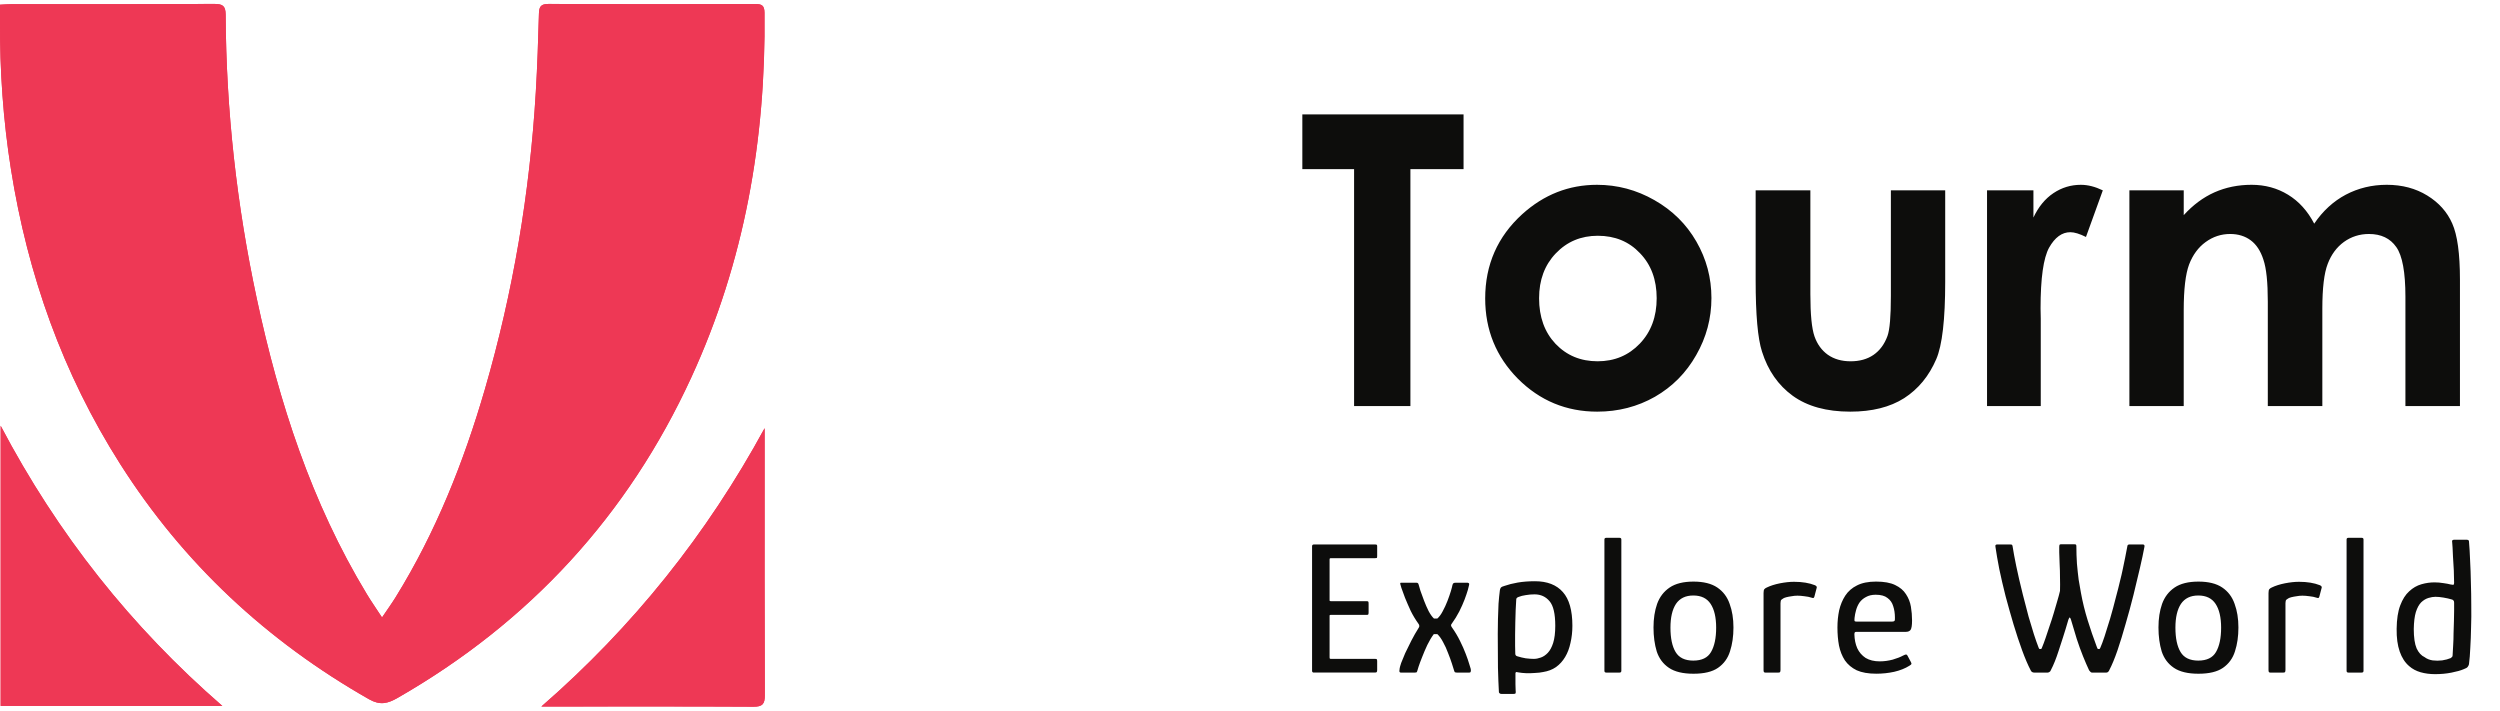
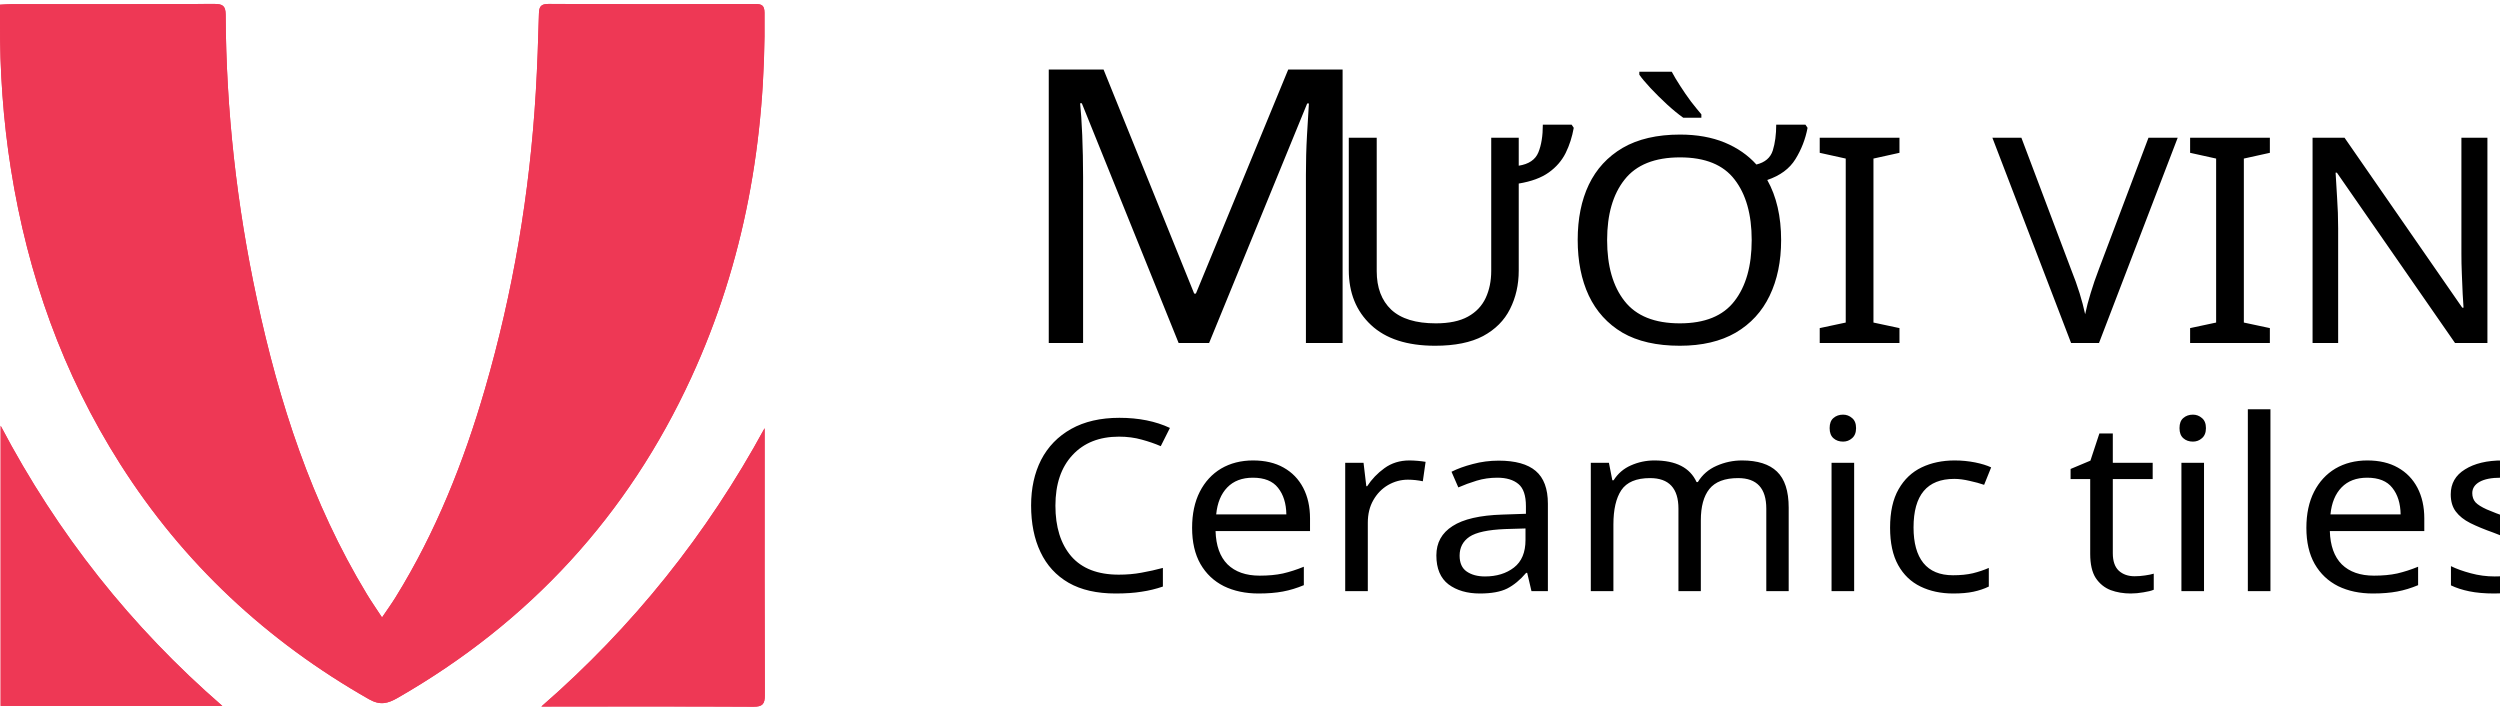
<svg xmlns="http://www.w3.org/2000/svg" version="1.1" id="Layer_1" x="0px" y="0px" width="197px" height="56px" viewBox="0 0 197 56" enable-background="new 0 0 197 56" xml:space="preserve">
-   <path fill="#0D0D0C" d="M102.625,9.016h12.703v4.313h-4.188V32h-4.438V13.328h-4.078V9.016z M125.844,14.563  c1.604,0,3.109,0.401,4.516,1.203c1.417,0.802,2.521,1.891,3.313,3.266s1.188,2.859,1.188,4.453c0,1.604-0.401,3.104-1.203,4.5  c-0.791,1.396-1.875,2.49-3.25,3.281c-1.375,0.781-2.891,1.172-4.547,1.172c-2.438,0-4.521-0.865-6.25-2.594  c-1.719-1.74-2.578-3.849-2.578-6.328c0-2.656,0.974-4.87,2.922-6.641C121.661,15.333,123.625,14.563,125.844,14.563z   M125.906,18.578c-1.323,0-2.428,0.463-3.313,1.391c-0.875,0.917-1.313,2.094-1.313,3.531c0,1.479,0.433,2.677,1.297,3.594  c0.875,0.917,1.979,1.375,3.313,1.375c1.333,0,2.442-0.463,3.328-1.391c0.885-0.927,1.328-2.12,1.328-3.578  s-0.438-2.641-1.313-3.547C128.37,19.037,127.26,18.578,125.906,18.578z M138.344,15h4.313v8.188c0,1.594,0.109,2.703,0.328,3.328  c0.219,0.615,0.567,1.094,1.047,1.438c0.49,0.344,1.089,0.516,1.797,0.516s1.307-0.167,1.797-0.5c0.5-0.344,0.87-0.844,1.109-1.5  c0.177-0.49,0.266-1.537,0.266-3.141V15h4.281v7.203c0,2.969-0.234,5-0.703,6.094c-0.573,1.334-1.417,2.359-2.531,3.078  c-1.115,0.709-2.531,1.063-4.25,1.063c-1.865,0-3.375-0.416-4.531-1.25c-1.146-0.834-1.953-1.994-2.422-3.484  c-0.334-1.031-0.5-2.906-0.5-5.625V15z M156.578,15h3.656v2.141c0.396-0.844,0.922-1.484,1.578-1.922s1.375-0.656,2.156-0.656  c0.553,0,1.13,0.146,1.734,0.438l-1.328,3.672c-0.5-0.25-0.911-0.375-1.234-0.375c-0.656,0-1.214,0.406-1.672,1.219  c-0.447,0.813-0.672,2.406-0.672,4.781l0.016,0.828V32h-4.234V15z M167.797,15h4.281v1.953c0.729-0.802,1.537-1.401,2.422-1.797  c0.896-0.396,1.87-0.594,2.922-0.594c1.063,0,2.021,0.26,2.875,0.781c0.854,0.521,1.542,1.281,2.063,2.281  c0.677-1,1.506-1.76,2.484-2.281c0.989-0.521,2.067-0.781,3.234-0.781c1.208,0,2.271,0.281,3.188,0.844  c0.916,0.563,1.573,1.297,1.969,2.203c0.406,0.906,0.609,2.38,0.609,4.422V32h-4.297v-8.625c0-1.927-0.24-3.229-0.719-3.906  c-0.479-0.688-1.198-1.031-2.156-1.031c-0.729,0-1.386,0.208-1.969,0.625c-0.573,0.417-1,0.995-1.281,1.734  c-0.281,0.729-0.422,1.906-0.422,3.531V32h-4.297v-8.234c0-1.521-0.114-2.62-0.344-3.297c-0.219-0.688-0.553-1.198-1-1.531  c-0.448-0.333-0.989-0.5-1.625-0.5c-0.708,0-1.354,0.213-1.938,0.641c-0.573,0.417-1.005,1.005-1.297,1.766  c-0.281,0.76-0.422,1.958-0.422,3.594V32h-4.281V15z" />
-   <path fill="#0D0D0C" d="M103.541,53c-0.1,0-0.15-0.045-0.15-0.135V43.04c0-0.09,0.051-0.136,0.15-0.136h4.815  c0.079,0,0.125,0.011,0.135,0.031c0.02,0.01,0.03,0.049,0.03,0.119v0.766c0,0.08-0.011,0.13-0.03,0.15  c-0.021,0.01-0.065,0.014-0.135,0.014h-3.48c-0.05,0-0.08,0.011-0.09,0.031c-0.011,0.01-0.015,0.039-0.015,0.09v3.149  c0,0.05,0.004,0.085,0.015,0.104c0.021,0.011,0.05,0.016,0.09,0.016h2.806c0.079,0,0.125,0.01,0.135,0.029  c0.02,0.021,0.029,0.076,0.029,0.166v0.689c0,0.08-0.01,0.135-0.029,0.165c-0.01,0.021-0.056,0.03-0.135,0.03h-2.806  c-0.05,0-0.08,0.005-0.09,0.016c-0.011,0.01-0.015,0.039-0.015,0.09v3.225c0,0.05,0.004,0.085,0.015,0.105  c0.01,0.02,0.04,0.029,0.09,0.029h3.45c0.1,0,0.155,0.01,0.165,0.03c0.02,0.021,0.03,0.075,0.03,0.165v0.689  c0,0.09-0.016,0.146-0.046,0.166c-0.02,0.02-0.069,0.029-0.149,0.029H103.541z M110.384,53c-0.05,0-0.085-0.02-0.104-0.061  c-0.011-0.049-0.011-0.1,0-0.149c0.01-0.06,0.015-0.104,0.015-0.136c0.01-0.069,0.05-0.209,0.12-0.42  c0.08-0.209,0.185-0.465,0.314-0.764c0.141-0.301,0.301-0.625,0.48-0.976s0.38-0.7,0.6-1.05c0.03-0.051,0.04-0.096,0.03-0.135  c0-0.051-0.02-0.101-0.06-0.15c-0.23-0.32-0.436-0.66-0.615-1.02c-0.17-0.371-0.32-0.716-0.45-1.035  c-0.12-0.32-0.215-0.58-0.285-0.78c-0.06-0.21-0.09-0.315-0.09-0.315c-0.01-0.06,0.01-0.09,0.061-0.09h1.215  c0.05,0,0.085,0.01,0.104,0.03c0.03,0.01,0.056,0.055,0.075,0.135c0.021,0.069,0.065,0.226,0.135,0.465  c0.08,0.229,0.175,0.49,0.285,0.78s0.23,0.564,0.36,0.824c0.14,0.261,0.279,0.455,0.42,0.586c0.05,0,0.095,0,0.135,0  s0.085,0,0.135,0c0.15-0.131,0.29-0.32,0.42-0.57c0.141-0.26,0.266-0.529,0.375-0.811c0.11-0.289,0.2-0.549,0.271-0.779  c0.07-0.24,0.11-0.395,0.12-0.465c0.02-0.08,0.045-0.131,0.075-0.15c0.029-0.029,0.09-0.045,0.18-0.045h0.93  c0.03,0,0.061,0.01,0.09,0.03c0.04,0.01,0.056,0.05,0.045,0.12c-0.01,0.07-0.045,0.209-0.104,0.42  c-0.061,0.21-0.146,0.46-0.255,0.75c-0.11,0.289-0.25,0.605-0.42,0.945c-0.17,0.33-0.37,0.654-0.601,0.975  c-0.069,0.07-0.064,0.16,0.016,0.27c0.25,0.35,0.465,0.711,0.645,1.08c0.18,0.36,0.33,0.7,0.45,1.02  c0.12,0.311,0.21,0.57,0.27,0.781c0.07,0.209,0.11,0.34,0.12,0.39c0.021,0.09,0.021,0.165,0,0.225  c-0.01,0.05-0.045,0.075-0.104,0.075h-0.96c-0.08,0-0.141-0.01-0.181-0.029c-0.029-0.031-0.055-0.086-0.074-0.166  c-0.03-0.1-0.085-0.275-0.165-0.525s-0.181-0.524-0.301-0.824c-0.109-0.301-0.239-0.585-0.39-0.855  c-0.14-0.27-0.29-0.479-0.45-0.629c-0.06,0-0.1,0-0.12,0c-0.01,0-0.024,0-0.045,0c-0.02,0-0.06,0-0.12,0  c-0.18,0.239-0.35,0.524-0.51,0.854c-0.149,0.319-0.285,0.635-0.404,0.944c-0.12,0.301-0.216,0.556-0.285,0.766  c-0.061,0.199-0.09,0.3-0.09,0.3c-0.021,0.08-0.046,0.13-0.075,0.149c-0.03,0.011-0.075,0.016-0.136,0.016H110.384z M118.114,54.545  c-0.03-0.529-0.056-1.175-0.075-1.936c-0.01-0.76-0.015-1.645-0.015-2.654c0.01-0.359,0.015-0.745,0.015-1.155  c0.01-0.42,0.025-0.829,0.045-1.229c0.03-0.4,0.065-0.75,0.105-1.051c0.01-0.08,0.034-0.149,0.074-0.209  c0.051-0.061,0.155-0.11,0.315-0.15c0.28-0.1,0.62-0.186,1.02-0.256c0.41-0.069,0.86-0.104,1.351-0.104  c0.97,0,1.705,0.285,2.205,0.854c0.5,0.561,0.75,1.445,0.75,2.656c0,0.479-0.051,0.93-0.15,1.35c-0.09,0.42-0.229,0.79-0.42,1.109  c-0.19,0.32-0.43,0.586-0.72,0.795c-0.29,0.201-0.63,0.33-1.021,0.391c-0.18,0.04-0.395,0.064-0.645,0.074  c-0.24,0.021-0.476,0.025-0.705,0.016c-0.23-0.01-0.425-0.029-0.585-0.061c-0.07-0.02-0.125-0.029-0.165-0.029  s-0.065,0.029-0.075,0.09c0,0.08,0,0.2,0,0.359c0,0.16,0,0.33,0,0.511c0.01,0.19,0.015,0.354,0.015,0.495  c0.011,0.09,0.011,0.154,0,0.195c0,0.049-0.055,0.074-0.165,0.074h-0.96c-0.06,0-0.104-0.015-0.135-0.045  C118.144,54.615,118.124,54.585,118.114,54.545z M119.404,51.5c0,0.08,0.02,0.135,0.06,0.165s0.085,0.05,0.135,0.06  c0.19,0.061,0.4,0.11,0.63,0.15c0.24,0.029,0.45,0.045,0.631,0.045c0.18,0,0.364-0.035,0.555-0.105  c0.2-0.069,0.385-0.194,0.555-0.375c0.17-0.18,0.311-0.439,0.42-0.779c0.11-0.35,0.165-0.801,0.165-1.35  c0-0.94-0.149-1.586-0.45-1.936c-0.3-0.359-0.694-0.54-1.185-0.54c-0.24,0-0.47,0.021-0.69,0.06c-0.22,0.03-0.414,0.08-0.585,0.15  c-0.05,0.02-0.09,0.045-0.119,0.075c-0.03,0.03-0.046,0.069-0.046,0.12c-0.02,0.24-0.034,0.515-0.045,0.824  c-0.01,0.311-0.02,0.636-0.029,0.976c0,0.33-0.005,0.655-0.016,0.976c0,0.319,0,0.609,0,0.869S119.394,51.35,119.404,51.5z   M126.428,52.865v-10.35c0-0.091,0.05-0.136,0.15-0.136h1.035c0.1,0,0.149,0.045,0.149,0.136v10.35c0,0.09-0.05,0.135-0.149,0.135  h-1.035C126.478,53,126.428,52.955,126.428,52.865z M133.447,53.09c-0.83,0-1.476-0.154-1.936-0.465s-0.779-0.74-0.96-1.29  c-0.17-0.56-0.255-1.19-0.255-1.89c0-0.7,0.095-1.32,0.285-1.86c0.2-0.55,0.53-0.979,0.99-1.29s1.085-0.465,1.875-0.465  s1.415,0.154,1.875,0.465s0.785,0.74,0.975,1.29c0.2,0.54,0.3,1.16,0.3,1.86c0,0.699-0.09,1.324-0.27,1.875  c-0.17,0.55-0.485,0.984-0.945,1.305C134.932,52.936,134.287,53.09,133.447,53.09z M133.432,52.055c0.67,0,1.136-0.225,1.396-0.675  c0.27-0.46,0.405-1.101,0.405-1.92c0-0.81-0.146-1.435-0.436-1.875s-0.745-0.66-1.365-0.66c-0.609,0-1.064,0.22-1.364,0.66  c-0.29,0.44-0.436,1.065-0.436,1.875c0,0.83,0.135,1.47,0.405,1.92C132.307,51.83,132.772,52.055,133.432,52.055z M141.369,45.846  c0.649,0,1.2,0.09,1.649,0.27c0.061,0.029,0.101,0.06,0.12,0.09c0.03,0.029,0.035,0.07,0.016,0.12l-0.181,0.69  c-0.02,0.06-0.045,0.094-0.074,0.104c-0.021,0.01-0.061,0.005-0.12-0.015c-0.181-0.061-0.375-0.101-0.585-0.121  c-0.21-0.029-0.396-0.045-0.556-0.045s-0.314,0.016-0.465,0.045c-0.149,0.021-0.285,0.045-0.405,0.076  c-0.109,0.029-0.189,0.06-0.239,0.09c-0.051,0.029-0.101,0.064-0.15,0.104s-0.075,0.13-0.075,0.271v5.265  c0,0.09-0.015,0.149-0.045,0.181c-0.03,0.02-0.075,0.029-0.135,0.029h-1.021c-0.029,0-0.06-0.01-0.09-0.029  c-0.029-0.021-0.045-0.07-0.045-0.15v-6.09c0-0.15,0.021-0.25,0.061-0.301c0.04-0.05,0.104-0.095,0.194-0.135  c0.29-0.141,0.636-0.25,1.035-0.33C140.669,45.885,141.039,45.846,141.369,45.846z M144.79,49.445c0-0.471,0.045-0.92,0.135-1.35  c0.101-0.431,0.26-0.816,0.48-1.156c0.229-0.35,0.54-0.619,0.93-0.81c0.39-0.2,0.89-0.3,1.5-0.3c0.63,0,1.13,0.09,1.5,0.27  c0.38,0.18,0.665,0.42,0.855,0.721c0.199,0.3,0.329,0.63,0.39,0.99c0.06,0.359,0.09,0.719,0.09,1.08c0,0.389-0.04,0.639-0.12,0.75  c-0.08,0.1-0.2,0.149-0.359,0.149h-3.915c-0.04,0-0.075,0.01-0.105,0.03c-0.03,0.02-0.045,0.074-0.045,0.164  c0.01,0.41,0.085,0.775,0.225,1.096c0.15,0.32,0.37,0.574,0.66,0.766c0.3,0.18,0.67,0.27,1.11,0.27c0.34,0,0.68-0.045,1.02-0.135  c0.341-0.101,0.61-0.205,0.811-0.315c0.1-0.05,0.175-0.08,0.225-0.09c0.061-0.011,0.115,0.04,0.165,0.149l0.24,0.45  c0.04,0.07,0.05,0.125,0.03,0.165c-0.021,0.03-0.07,0.07-0.15,0.12c-0.33,0.21-0.729,0.37-1.2,0.479  c-0.46,0.101-0.93,0.15-1.41,0.15c-0.63,0-1.145-0.09-1.545-0.27c-0.39-0.19-0.699-0.45-0.93-0.78  c-0.22-0.34-0.375-0.729-0.465-1.17C144.83,50.43,144.79,49.955,144.79,49.445z M149.32,48.68c0-0.34-0.045-0.645-0.136-0.914  c-0.079-0.271-0.229-0.486-0.449-0.646c-0.21-0.17-0.521-0.255-0.931-0.255c-0.3,0-0.555,0.06-0.765,0.18  c-0.21,0.109-0.38,0.255-0.51,0.436c-0.12,0.18-0.21,0.379-0.271,0.6c-0.06,0.21-0.1,0.415-0.12,0.615  c-0.01,0.119-0.01,0.199,0,0.24c0.021,0.029,0.07,0.045,0.15,0.045h2.805c0.09,0,0.15-0.016,0.181-0.045  C149.315,48.904,149.33,48.82,149.32,48.68z M160.303,53c-0.14,0-0.234-0.061-0.285-0.18c-0.22-0.42-0.444-0.945-0.675-1.575  c-0.229-0.63-0.455-1.31-0.675-2.04c-0.22-0.74-0.43-1.484-0.63-2.234c-0.19-0.75-0.355-1.461-0.495-2.131  c-0.13-0.67-0.23-1.25-0.3-1.74c-0.01-0.06-0.01-0.104,0-0.135c0.02-0.04,0.06-0.061,0.12-0.061c0.02,0,0.074,0,0.165,0  c0.1,0,0.21,0,0.33,0c0.13,0,0.244,0,0.345,0c0.109,0,0.18,0,0.21,0c0.07,0,0.115,0.011,0.135,0.031  c0.021,0.02,0.035,0.06,0.045,0.119c0.061,0.4,0.155,0.916,0.285,1.545c0.13,0.631,0.305,1.385,0.525,2.266  c0.159,0.63,0.31,1.205,0.449,1.725c0.15,0.52,0.29,0.985,0.421,1.395c0.13,0.4,0.25,0.74,0.359,1.021  c0.021,0.04,0.035,0.075,0.045,0.104c0.021,0.021,0.04,0.031,0.061,0.031c0.02,0,0.035,0,0.045,0s0.02,0,0.029,0  c0.03,0,0.051-0.011,0.061-0.031c0.02-0.029,0.035-0.064,0.045-0.104c0.08-0.19,0.17-0.43,0.27-0.72  c0.101-0.29,0.205-0.605,0.315-0.945c0.12-0.34,0.23-0.68,0.33-1.02c0.11-0.35,0.205-0.676,0.285-0.975  c0.09-0.301,0.16-0.561,0.21-0.781c0.01-0.319,0.01-0.67,0-1.049c0-0.381-0.01-0.746-0.03-1.096c-0.01-0.35-0.02-0.65-0.03-0.9  c0-0.25,0-0.395,0-0.435c0-0.06,0.006-0.104,0.016-0.135c0.01-0.04,0.045-0.06,0.104-0.06c0.03,0,0.096,0,0.195,0  c0.11,0,0.225,0,0.345,0s0.23,0,0.33,0c0.11,0,0.18,0,0.21,0c0.061,0,0.101,0.01,0.12,0.029c0.021,0.02,0.03,0.064,0.03,0.135  c0,0.45,0.015,0.905,0.045,1.365c0.04,0.45,0.085,0.87,0.135,1.26c0.061,0.391,0.12,0.735,0.18,1.035  c0.131,0.721,0.306,1.436,0.525,2.145c0.22,0.711,0.46,1.41,0.72,2.101c0.03,0.069,0.051,0.12,0.061,0.149  c0.02,0.021,0.04,0.031,0.06,0.031c0.021,0,0.035,0,0.045,0c0.011,0,0.025,0,0.045,0c0.021,0,0.045-0.035,0.075-0.105  c0.09-0.2,0.2-0.495,0.33-0.885c0.13-0.391,0.275-0.855,0.436-1.396c0.159-0.54,0.319-1.13,0.479-1.771  c0.12-0.439,0.22-0.834,0.3-1.185c0.09-0.35,0.165-0.675,0.226-0.975c0.069-0.31,0.13-0.601,0.18-0.87  c0.06-0.28,0.115-0.564,0.165-0.855c0.01-0.08,0.025-0.129,0.045-0.149c0.03-0.03,0.07-0.046,0.12-0.046c0.03,0,0.095,0,0.195,0  c0.1,0,0.21,0,0.329,0c0.131,0,0.245,0,0.346,0c0.1,0,0.165,0,0.194,0c0.12,0,0.16,0.076,0.12,0.226  c-0.08,0.431-0.194,0.97-0.345,1.62s-0.32,1.359-0.51,2.13c-0.19,0.761-0.396,1.515-0.615,2.265c-0.21,0.75-0.425,1.451-0.645,2.101  c-0.221,0.64-0.436,1.159-0.646,1.56c-0.01,0.041-0.04,0.086-0.09,0.135c-0.04,0.041-0.09,0.061-0.15,0.061c-0.08,0-0.194,0-0.345,0  c-0.14,0-0.285,0-0.435,0c-0.141,0-0.256,0-0.346,0c-0.05,0-0.095-0.025-0.135-0.075s-0.07-0.085-0.09-0.104  c-0.15-0.32-0.311-0.69-0.48-1.11s-0.335-0.875-0.494-1.364c-0.15-0.49-0.301-0.99-0.45-1.5c-0.03-0.101-0.061-0.16-0.09-0.181  c-0.03-0.03-0.07,0.024-0.12,0.165c-0.15,0.52-0.29,0.98-0.42,1.38c-0.12,0.39-0.235,0.745-0.346,1.065  c-0.1,0.31-0.199,0.59-0.3,0.84c-0.1,0.25-0.205,0.48-0.314,0.689c-0.021,0.07-0.061,0.12-0.12,0.15  c-0.051,0.029-0.096,0.045-0.136,0.045c-0.079,0-0.189,0-0.329,0c-0.141,0-0.28,0-0.421,0C160.473,53,160.373,53,160.303,53z   M173.238,53.09c-0.83,0-1.476-0.154-1.936-0.465s-0.779-0.74-0.96-1.29c-0.17-0.56-0.255-1.19-0.255-1.89  c0-0.7,0.095-1.32,0.285-1.86c0.2-0.55,0.53-0.979,0.99-1.29s1.085-0.465,1.875-0.465s1.415,0.154,1.875,0.465  s0.785,0.74,0.975,1.29c0.2,0.54,0.3,1.16,0.3,1.86c0,0.699-0.09,1.324-0.27,1.875c-0.17,0.55-0.485,0.984-0.945,1.305  C174.723,52.936,174.078,53.09,173.238,53.09z M173.223,52.055c0.67,0,1.136-0.225,1.396-0.675c0.27-0.46,0.405-1.101,0.405-1.92  c0-0.81-0.146-1.435-0.436-1.875s-0.745-0.66-1.365-0.66c-0.609,0-1.064,0.22-1.364,0.66c-0.29,0.44-0.436,1.065-0.436,1.875  c0,0.83,0.135,1.47,0.405,1.92C172.098,51.83,172.563,52.055,173.223,52.055z M181.16,45.846c0.649,0,1.2,0.09,1.649,0.27  c0.061,0.029,0.101,0.06,0.12,0.09c0.03,0.029,0.035,0.07,0.016,0.12l-0.181,0.69c-0.02,0.06-0.045,0.094-0.074,0.104  c-0.021,0.01-0.061,0.005-0.12-0.015c-0.181-0.061-0.375-0.101-0.585-0.121c-0.21-0.029-0.396-0.045-0.556-0.045  s-0.314,0.016-0.465,0.045c-0.149,0.021-0.285,0.045-0.405,0.076c-0.109,0.029-0.189,0.06-0.239,0.09  c-0.051,0.029-0.101,0.064-0.15,0.104s-0.075,0.13-0.075,0.271v5.265c0,0.09-0.015,0.149-0.045,0.181  c-0.03,0.02-0.075,0.029-0.135,0.029h-1.021c-0.029,0-0.06-0.01-0.09-0.029c-0.029-0.021-0.045-0.07-0.045-0.15v-6.09  c0-0.15,0.021-0.25,0.061-0.301c0.04-0.05,0.104-0.095,0.194-0.135c0.29-0.141,0.636-0.25,1.035-0.33  C180.46,45.885,180.83,45.846,181.16,45.846z M184.911,52.865v-10.35c0-0.091,0.05-0.136,0.149-0.136h1.035  c0.101,0,0.15,0.045,0.15,0.136v10.35c0,0.09-0.05,0.135-0.15,0.135h-1.035C184.961,53,184.911,52.955,184.911,52.865z   M188.855,49.55c0.01-0.76,0.104-1.375,0.284-1.845c0.181-0.48,0.415-0.85,0.705-1.109c0.29-0.271,0.61-0.455,0.96-0.556  c0.351-0.101,0.695-0.149,1.035-0.149c0.24,0,0.476,0.02,0.705,0.06c0.23,0.03,0.415,0.065,0.555,0.104  c0.101,0.021,0.17,0.03,0.21,0.03c0.051-0.01,0.075-0.06,0.075-0.149c0-0.17-0.005-0.375-0.015-0.615c0-0.24-0.01-0.485-0.03-0.735  c-0.01-0.26-0.024-0.51-0.045-0.75c-0.01-0.25-0.02-0.47-0.03-0.66c-0.01-0.19-0.02-0.325-0.029-0.405  c-0.021-0.109-0.016-0.174,0.015-0.194c0.03-0.03,0.075-0.046,0.135-0.046h1.005c0.04,0,0.075,0.011,0.105,0.031  c0.04,0.01,0.06,0.039,0.06,0.09c0.04,0.459,0.07,0.97,0.09,1.529c0.03,0.551,0.051,1.125,0.061,1.725  c0.02,0.591,0.03,1.191,0.03,1.801c0.01,0.6,0.005,1.186-0.016,1.755c-0.01,0.56-0.029,1.085-0.06,1.575  c-0.021,0.49-0.055,0.925-0.105,1.305c-0.02,0.08-0.055,0.15-0.104,0.21c-0.04,0.06-0.146,0.12-0.315,0.181  c-0.229,0.1-0.55,0.189-0.96,0.27c-0.399,0.08-0.83,0.12-1.29,0.12c-0.41,0-0.79-0.05-1.14-0.149c-0.351-0.101-0.65-0.261-0.9-0.48  c-0.33-0.28-0.58-0.665-0.75-1.155C188.925,50.846,188.845,50.25,188.855,49.55z M190.205,49.564c0,0.67,0.075,1.181,0.225,1.531  c0.16,0.34,0.37,0.569,0.63,0.689c0.171,0.13,0.381,0.215,0.631,0.255c0.25,0.03,0.5,0.03,0.75,0c0.26-0.04,0.484-0.101,0.675-0.181  c0.04-0.029,0.075-0.06,0.104-0.09c0.03-0.029,0.045-0.069,0.045-0.119c0.021-0.24,0.035-0.51,0.045-0.811  c0.021-0.311,0.03-0.625,0.03-0.945c0.01-0.33,0.021-0.645,0.03-0.944c0.01-0.31,0.015-0.591,0.015-0.841c0-0.26,0-0.465,0-0.614  c0-0.091-0.02-0.149-0.06-0.181c-0.03-0.039-0.07-0.064-0.12-0.074c-0.2-0.061-0.42-0.11-0.66-0.15s-0.45-0.061-0.63-0.061  c-0.17,0-0.355,0.031-0.555,0.091c-0.2,0.06-0.391,0.175-0.57,0.345c-0.17,0.17-0.31,0.426-0.42,0.766  C190.27,48.561,190.215,49.005,190.205,49.564z" />
  <g>
-     <path fill-rule="evenodd" clip-rule="evenodd" fill="#EE3B57" d="M30.104,48.655c-0.482-0.737-0.858-1.276-1.198-1.84   c-4.368-7.209-6.918-15.104-8.671-23.285c-1.58-7.37-2.416-14.829-2.453-22.37c-0.003-0.698-0.237-0.853-0.891-0.85   C11.561,0.334,6.229,0.324,0.897,0.326c-0.262,0-0.525,0.025-0.896,0.044c0,0.467,0.002,0.877,0,1.288   c-0.021,3.912,0.247,7.802,0.86,11.669c1.319,8.322,4.081,16.11,8.61,23.237c4.972,7.824,11.551,13.949,19.603,18.533   c0.883,0.503,1.48,0.342,2.262-0.106c10.397-5.967,18.138-14.369,23.142-25.26c4.188-9.113,5.879-18.739,5.765-28.724   c-0.006-0.571-0.206-0.695-0.731-0.693c-5.43,0.016-10.859,0.02-16.289-0.003c-0.601-0.002-0.742,0.209-0.756,0.762   c-0.057,2.061-0.125,4.124-0.247,6.183c-0.474,7.948-1.785,15.757-4.008,23.404c-1.672,5.751-3.871,11.284-7.035,16.397   C30.874,47.549,30.534,48.019,30.104,48.655z M42.659,55.674c0.316,0,0.631,0,0.948,0c5.254,0,10.507-0.014,15.761,0.016   c0.719,0.003,0.904-0.214,0.901-0.917c-0.026-6.137-0.016-12.273-0.016-18.412c0-0.873,0-1.748,0-2.621   C55.703,42.104,49.882,49.391,42.659,55.674z M17.521,55.628C10.329,49.382,4.548,42.097,0.051,33.55c0,7.496,0,14.771,0,22.078   C5.912,55.628,11.716,55.628,17.521,55.628z" />
-     <path fill-rule="evenodd" clip-rule="evenodd" fill="#EE3855" d="M30.104,48.655c0.43-0.637,0.77-1.106,1.074-1.597   c3.164-5.113,5.362-10.646,7.035-16.397c2.223-7.647,3.534-15.456,4.008-23.404c0.122-2.059,0.19-4.122,0.247-6.183   c0.015-0.553,0.156-0.765,0.756-0.762c5.43,0.022,10.859,0.019,16.289,0.003c0.525-0.001,0.725,0.123,0.731,0.693   c0.114,9.985-1.577,19.61-5.765,28.724c-5.004,10.891-12.745,19.293-23.142,25.26c-0.782,0.448-1.379,0.609-2.262,0.106   C21.023,50.515,14.443,44.39,9.472,36.565C4.942,29.438,2.18,21.65,0.861,13.328C0.248,9.461-0.021,5.571,0.001,1.659   c0.002-0.411,0-0.821,0-1.288c0.371-0.02,0.634-0.044,0.896-0.044c5.332-0.002,10.663,0.008,15.994-0.016   c0.654-0.002,0.887,0.152,0.891,0.85c0.037,7.541,0.873,15,2.453,22.37c1.753,8.181,4.304,16.076,8.671,23.285   C29.246,47.379,29.622,47.918,30.104,48.655z" />
-     <path fill-rule="evenodd" clip-rule="evenodd" fill="#EE3855" d="M42.659,55.674c7.223-6.283,13.044-13.569,17.594-21.935   c0,0.873,0,1.748,0,2.621c0,6.139-0.01,12.275,0.016,18.412c0.003,0.703-0.182,0.92-0.901,0.917   c-5.254-0.029-10.507-0.016-15.761-0.016C43.29,55.674,42.975,55.674,42.659,55.674z" />
-     <path fill-rule="evenodd" clip-rule="evenodd" fill="#EE3855" d="M17.521,55.628c-5.804,0-11.608,0-17.469,0   c0-7.307,0-14.582,0-22.078C4.548,42.097,10.329,49.382,17.521,55.628z" />
+     <path fill="#EE3B57" d="M30.104,48.654c-0.482-0.736-0.858-1.275-1.198-1.84c-4.368-7.209-6.918-15.104-8.671-23.284   c-1.58-7.37-2.416-14.829-2.453-22.37c-0.003-0.698-0.237-0.853-0.891-0.85C11.561,0.334,6.229,0.324,0.897,0.326   c-0.262,0-0.525,0.025-0.896,0.044c0,0.467,0.002,0.877,0,1.288C-0.02,5.57,0.248,9.46,0.861,13.327   c1.319,8.322,4.081,16.11,8.61,23.237c4.972,7.824,11.551,13.949,19.603,18.533c0.883,0.502,1.48,0.342,2.262-0.106   c10.397-5.968,18.138-14.369,23.142-25.261c4.188-9.112,5.879-18.738,5.765-28.724c-0.006-0.571-0.206-0.695-0.731-0.693   c-5.43,0.016-10.859,0.02-16.289-0.003c-0.601-0.002-0.742,0.209-0.756,0.762c-0.057,2.061-0.125,4.124-0.247,6.183   c-0.474,7.948-1.785,15.757-4.008,23.404c-1.672,5.751-3.871,11.283-7.035,16.396C30.874,47.549,30.534,48.02,30.104,48.654z    M42.659,55.674c0.316,0,0.631,0,0.948,0c5.254,0,10.507-0.014,15.761,0.016c0.719,0.004,0.904-0.213,0.901-0.916   c-0.026-6.138-0.016-12.273-0.016-18.412c0-0.873,0-1.748,0-2.621C55.703,42.104,49.882,49.391,42.659,55.674z M17.521,55.628   c-7.192-6.246-12.973-13.53-17.47-22.078c0,7.496,0,14.771,0,22.078C5.912,55.628,11.716,55.628,17.521,55.628z" />
+     <path fill="#EE3855" d="M30.104,48.654c0.43-0.637,0.77-1.105,1.074-1.596c3.164-5.113,5.362-10.646,7.035-16.397   c2.223-7.647,3.534-15.456,4.008-23.404c0.122-2.059,0.19-4.122,0.247-6.183c0.015-0.553,0.156-0.765,0.756-0.762   c5.43,0.022,10.859,0.019,16.289,0.003c0.525-0.001,0.725,0.123,0.731,0.693c0.114,9.985-1.577,19.61-5.765,28.725   c-5.004,10.891-12.745,19.293-23.142,25.26c-0.782,0.447-1.379,0.609-2.262,0.105c-8.052-4.582-14.632-10.707-19.603-18.533   C4.942,29.438,2.18,21.65,0.861,13.328C0.248,9.461-0.021,5.571,0.001,1.659c0.002-0.411,0-0.821,0-1.288   c0.371-0.02,0.634-0.044,0.896-0.044C6.229,0.325,11.56,0.335,16.891,0.311c0.654-0.002,0.887,0.152,0.891,0.85   c0.037,7.541,0.873,15,2.453,22.37c1.753,8.181,4.304,16.076,8.671,23.285C29.246,47.379,29.622,47.918,30.104,48.654z" />
+     <path fill="#EE3855" d="M42.659,55.674c7.223-6.283,13.044-13.568,17.594-21.935c0,0.872,0,1.747,0,2.62   c0,6.14-0.01,12.275,0.016,18.412c0.003,0.703-0.182,0.92-0.901,0.918c-5.254-0.029-10.507-0.017-15.761-0.017   C43.29,55.674,42.975,55.674,42.659,55.674z" />
+     <path fill="#EE3855" d="M17.521,55.628c-5.804,0-11.608,0-17.469,0c0-7.308,0-14.582,0-22.078   C4.548,42.098,10.329,49.382,17.521,55.628z" />
  </g>
+   <text transform="matrix(1.0754 0 0 1 79.5 27.0264)">
+     <tspan x="0" y="0" font-family="'SVN-Franko'" font-size="30.184">M</tspan>
+     <tspan x="22.874" y="0" font-family="'SVN-Franko'" font-size="22.638">ƯỜI VINH</tspan>
+   </text>
+   <text transform="matrix(1.0754 0 0 1 80.0078 46.5801)" font-family="'SVN-HapticScript'" font-size="18.865">Ceramic tiles</text>
</svg>
